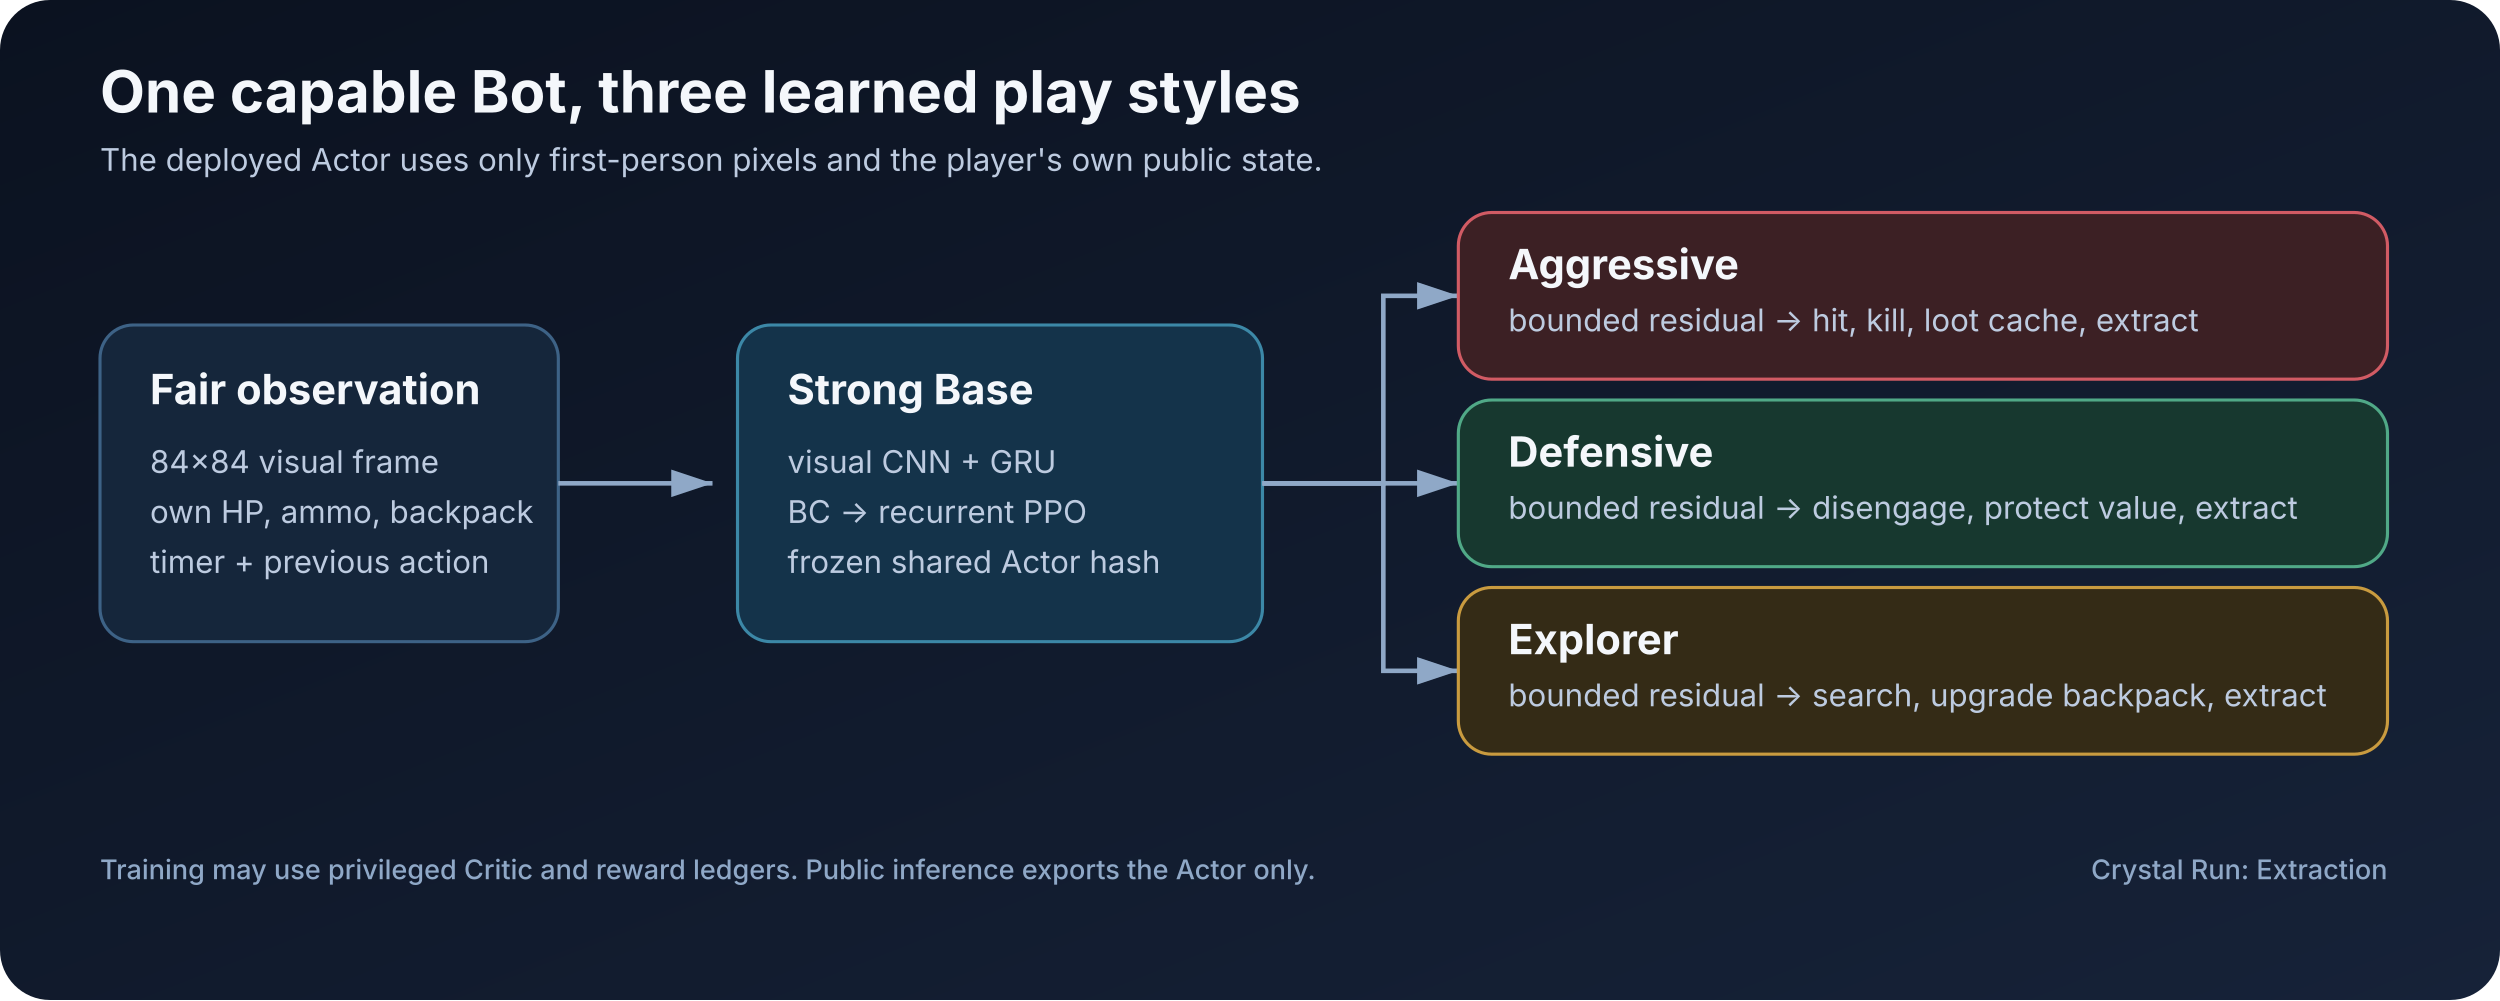
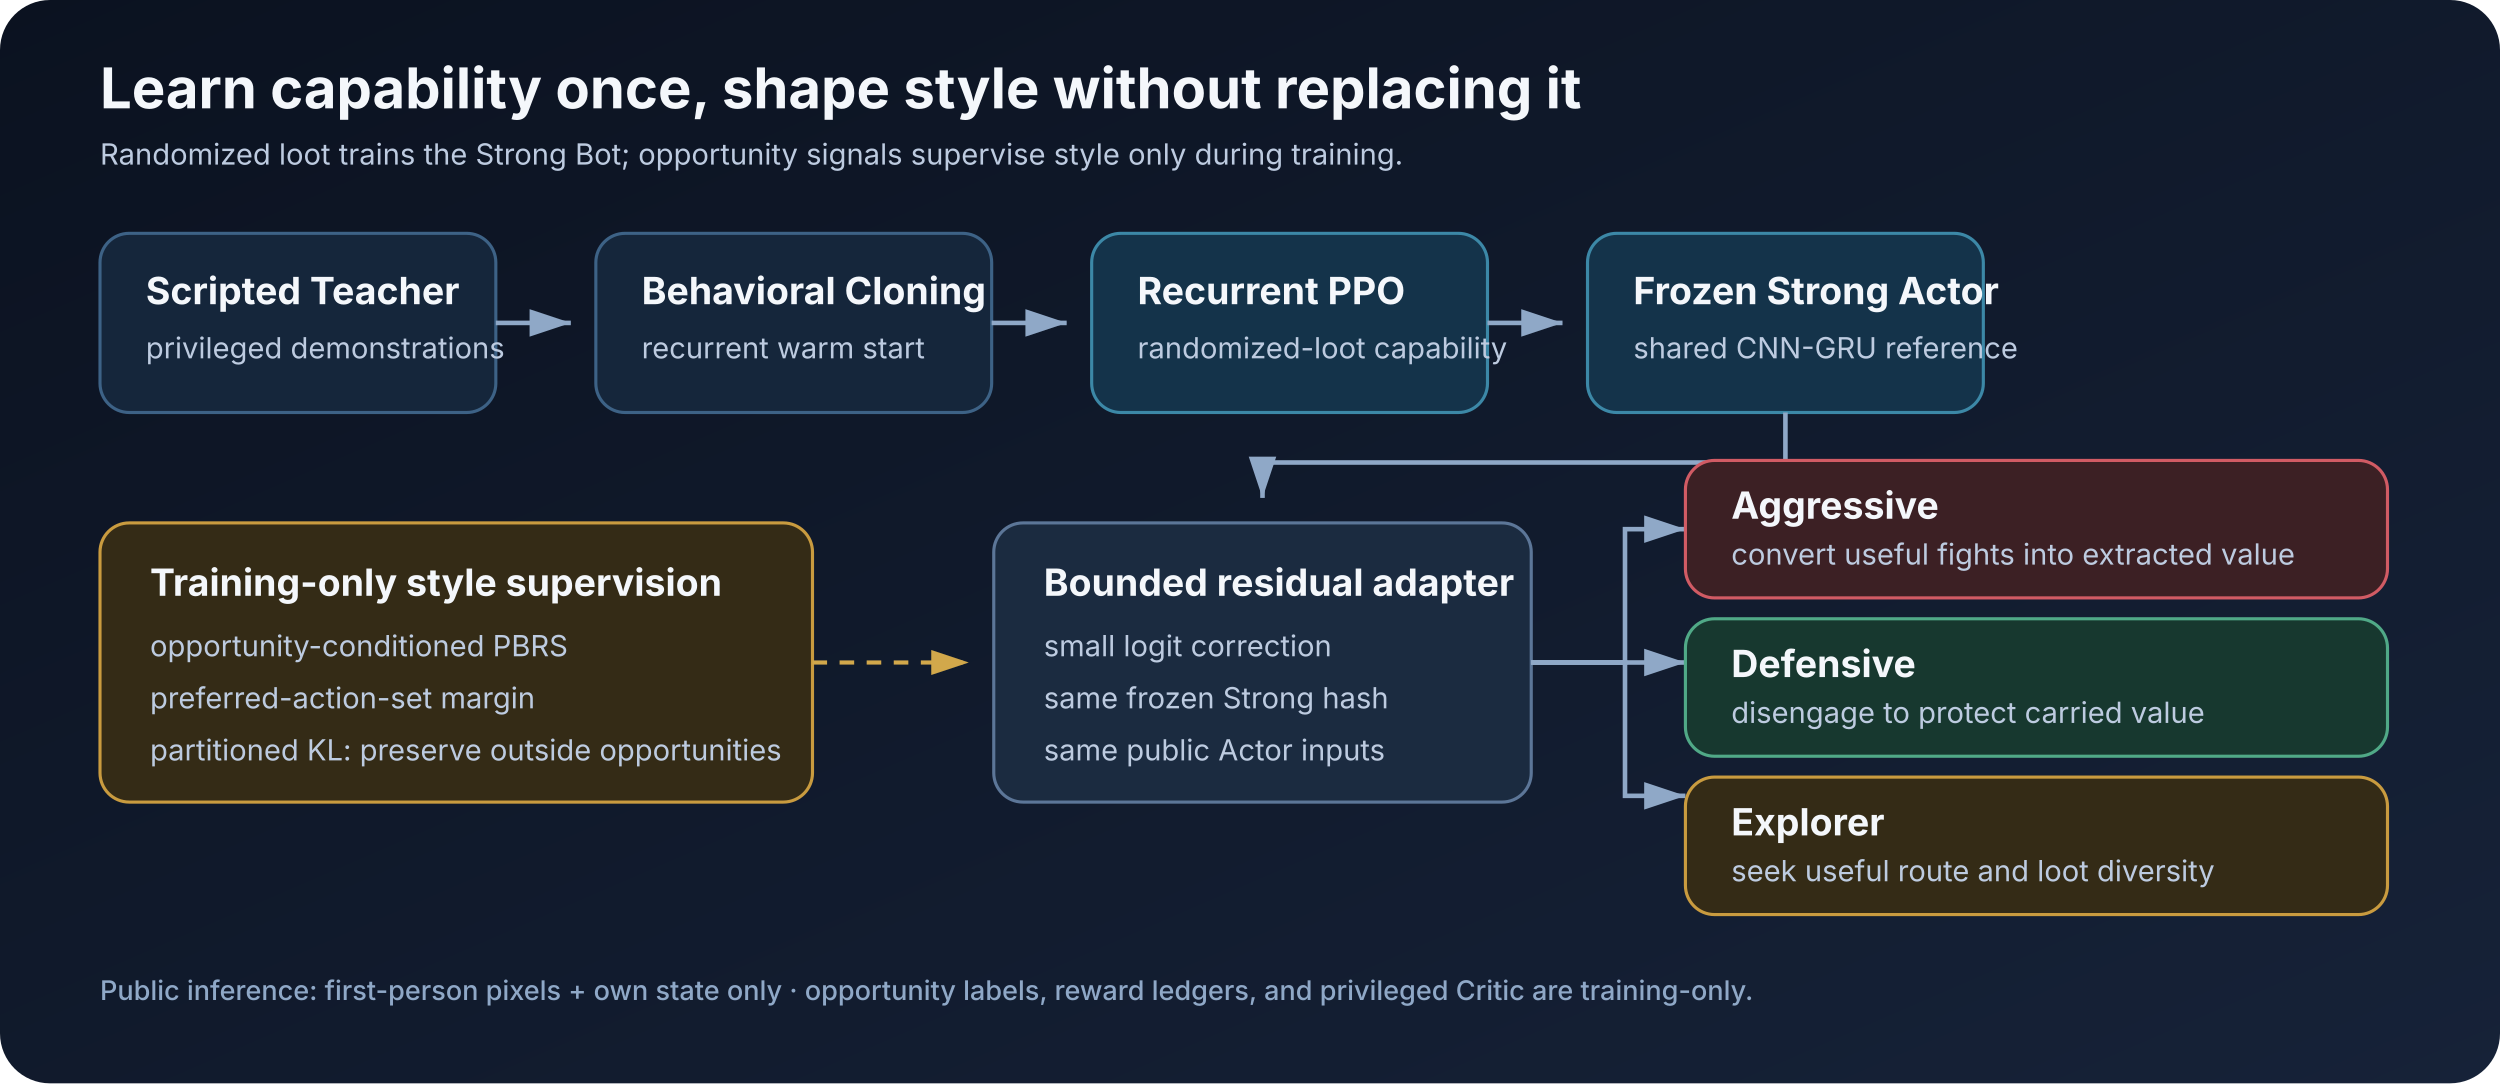
- <svg xmlns="http://www.w3.org/2000/svg" width="1200" height="480" viewBox="0 0 1200 480" role="img" aria-labelledby="title desc">
+ <svg xmlns="http://www.w3.org/2000/svg" width="1200" height="520" viewBox="0 0 1200 520" role="img" aria-labelledby="title desc">
  <defs>
    <linearGradient id="background" x1="0" y1="0" x2="1" y2="1">
      <stop offset="0" stop-color="#0b1220" />
      <stop offset="1" stop-color="#162238" />
    </linearGradient>
    <marker id="arrow" markerWidth="10" markerHeight="10" refX="9" refY="3" orient="auto" markerUnits="strokeWidth">
      <path d="M0,0 L0,6 L9,3 z" fill="#8fa8c7" />
    </marker>
+     <marker id="train-arrow" markerWidth="10" markerHeight="10" refX="9" refY="3" orient="auto" markerUnits="strokeWidth">
+       <path d="M0,0 L0,6 L9,3 z" fill="#d2a84b" />
+     </marker>
    <style>
-       .heading { font: 700 28px Inter, Arial, sans-serif; fill: #f4f7fb; }
-       .label { font: 700 20px Inter, Arial, sans-serif; fill: #f4f7fb; }
-       .body { font: 400 15px Inter, Arial, sans-serif; fill: #bdcbe0; }
+       .heading { font: 700 27px Inter, Arial, sans-serif; fill: #f4f7fb; }
+       .label { font: 700 18px Inter, Arial, sans-serif; fill: #f4f7fb; }
+       .body { font: 400 14px Inter, Arial, sans-serif; fill: #bdcbe0; }
      .small { font: 500 13px Inter, Arial, sans-serif; fill: #8fa8c7; }
      .edge { fill: none; stroke: #8fa8c7; stroke-width: 2.2; marker-end: url(#arrow); }
-       .card { stroke-width: 1.5; rx: 16; }
+       .train-edge { fill: none; stroke: #d2a84b; stroke-width: 2; stroke-dasharray: 7 6; marker-end: url(#train-arrow); }
+       .card { stroke-width: 1.5; rx: 14; }
    </style>
  </defs>
-   <rect width="1200" height="480" rx="24" fill="url(#background)" />
-   <text x="48" y="54" class="heading">One capable Bot, three learned play styles</text>
-   <text x="48" y="82" class="body">The deployed Actor uses only first-person pixels and the player's own public state.</text>
-   <rect x="48" y="156" width="220" height="152" class="card" fill="#15263b" stroke="#3d6286" />
-   <text x="72" y="194" class="label">Fair observation</text>
-   <text x="72" y="227" class="body">84×84 visual frame</text>
-   <text x="72" y="251" class="body">own HP, ammo, backpack</text>
-   <text x="72" y="275" class="body">timer + previous action</text>
-   <rect x="354" y="156" width="252" height="152" class="card" fill="#14334a" stroke="#3c88a7" />
-   <text x="378" y="194" class="label">Strong Base</text>
-   <text x="378" y="227" class="body">visual CNN + GRU</text>
-   <text x="378" y="251" class="body">BC → recurrent PPO</text>
-   <text x="378" y="275" class="body">frozen shared Actor hash</text>
-   <path d="M268 232 H342" class="edge" />
-   <path d="M606 232 H664 V142 H700" class="edge" />
-   <path d="M606 232 H700" class="edge" />
-   <path d="M606 232 H664 V322 H700" class="edge" />
-   <rect x="700" y="102" width="446" height="80" class="card" fill="#3c2024" stroke="#d15b64" />
-   <text x="724" y="134" class="label">Aggressive</text>
-   <text x="724" y="159" class="body">bounded residual → hit, kill, loot cache, extract</text>
-   <rect x="700" y="192" width="446" height="80" class="card" fill="#17382f" stroke="#50a987" />
-   <text x="724" y="224" class="label">Defensive</text>
-   <text x="724" y="249" class="body">bounded residual → disengage, protect value, extract</text>
-   <rect x="700" y="282" width="446" height="80" class="card" fill="#342b16" stroke="#c99b3f" />
-   <text x="724" y="314" class="label">Explorer</text>
-   <text x="724" y="339" class="body">bounded residual → search, upgrade backpack, extract</text>
-   <text x="48" y="422" class="small">Training may use privileged Critic and reward ledgers. Public inference exports the Actor only.</text>
-   <text x="1146" y="422" class="small" text-anchor="end">Crystal Run: Extraction</text>
+   <rect width="1200" height="520" rx="24" fill="url(#background)" />
+   <text x="48" y="52" class="heading">Learn capability once, shape style without replacing it</text>
+   <text x="48" y="79" class="body">Randomized loot trains the Strong Bot; opportunity signals supervise style only during training.</text>
+   <rect x="48" y="112" width="190" height="86" class="card" fill="#15263b" stroke="#3d6286" />
+   <text x="70" y="146" class="label">Scripted Teacher</text>
+   <text x="70" y="172" class="body">privileged demonstrations</text>
+   <rect x="286" y="112" width="190" height="86" class="card" fill="#15263b" stroke="#3d6286" />
+   <text x="308" y="146" class="label">Behavioral Cloning</text>
+   <text x="308" y="172" class="body">recurrent warm start</text>
+   <rect x="524" y="112" width="190" height="86" class="card" fill="#14334a" stroke="#3c88a7" />
+   <text x="546" y="146" class="label">Recurrent PPO</text>
+   <text x="546" y="172" class="body">randomized-loot capability</text>
+   <rect x="762" y="112" width="190" height="86" class="card" fill="#14334a" stroke="#3c88a7" />
+   <text x="784" y="146" class="label">Frozen Strong Actor</text>
+   <text x="784" y="172" class="body">shared CNN-GRU reference</text>
+   <path d="M238 155 H274" class="edge" />
+   <path d="M476 155 H512" class="edge" />
+   <path d="M714 155 H750" class="edge" />
+   <rect x="48" y="251" width="342" height="134" class="card" fill="#342b16" stroke="#c99b3f" />
+   <text x="72" y="286" class="label">Training-only style supervision</text>
+   <text x="72" y="315" class="body">opportunity-conditioned PBRS</text>
+   <text x="72" y="340" class="body">preferred-action-set margin</text>
+   <text x="72" y="365" class="body">partitioned KL: preserve outside opportunities</text>
+   <rect x="477" y="251" width="258" height="134" class="card" fill="#1b2b40" stroke="#5c7698" />
+   <text x="501" y="286" class="label">Bounded residual adapter</text>
+   <text x="501" y="315" class="body">small logit correction</text>
+   <text x="501" y="340" class="body">same frozen Strong hash</text>
+   <text x="501" y="365" class="body">same public Actor inputs</text>
+   <path d="M857 198 V222 H606 V239" class="edge" />
+   <path d="M390 318 H465" class="train-edge" />
+   <path d="M735 318 H780 V254 H809" class="edge" />
+   <path d="M735 318 H809" class="edge" />
+   <path d="M735 318 H780 V382 H809" class="edge" />
+   <rect x="809" y="221" width="337" height="66" class="card" fill="#3c2024" stroke="#d15b64" />
+   <text x="831" y="249" class="label">Aggressive</text>
+   <text x="831" y="271" class="body">convert useful fights into extracted value</text>
+   <rect x="809" y="297" width="337" height="66" class="card" fill="#17382f" stroke="#50a987" />
+   <text x="831" y="325" class="label">Defensive</text>
+   <text x="831" y="347" class="body">disengage to protect carried value</text>
+   <rect x="809" y="373" width="337" height="66" class="card" fill="#342b16" stroke="#c99b3f" />
+   <text x="831" y="401" class="label">Explorer</text>
+   <text x="831" y="423" class="body">seek useful route and loot diversity</text>
+   <text x="48" y="480" class="small">Public inference: first-person pixels + own state only · opportunity labels, reward ledgers, and privileged Critic are training-only.</text>
</svg>
